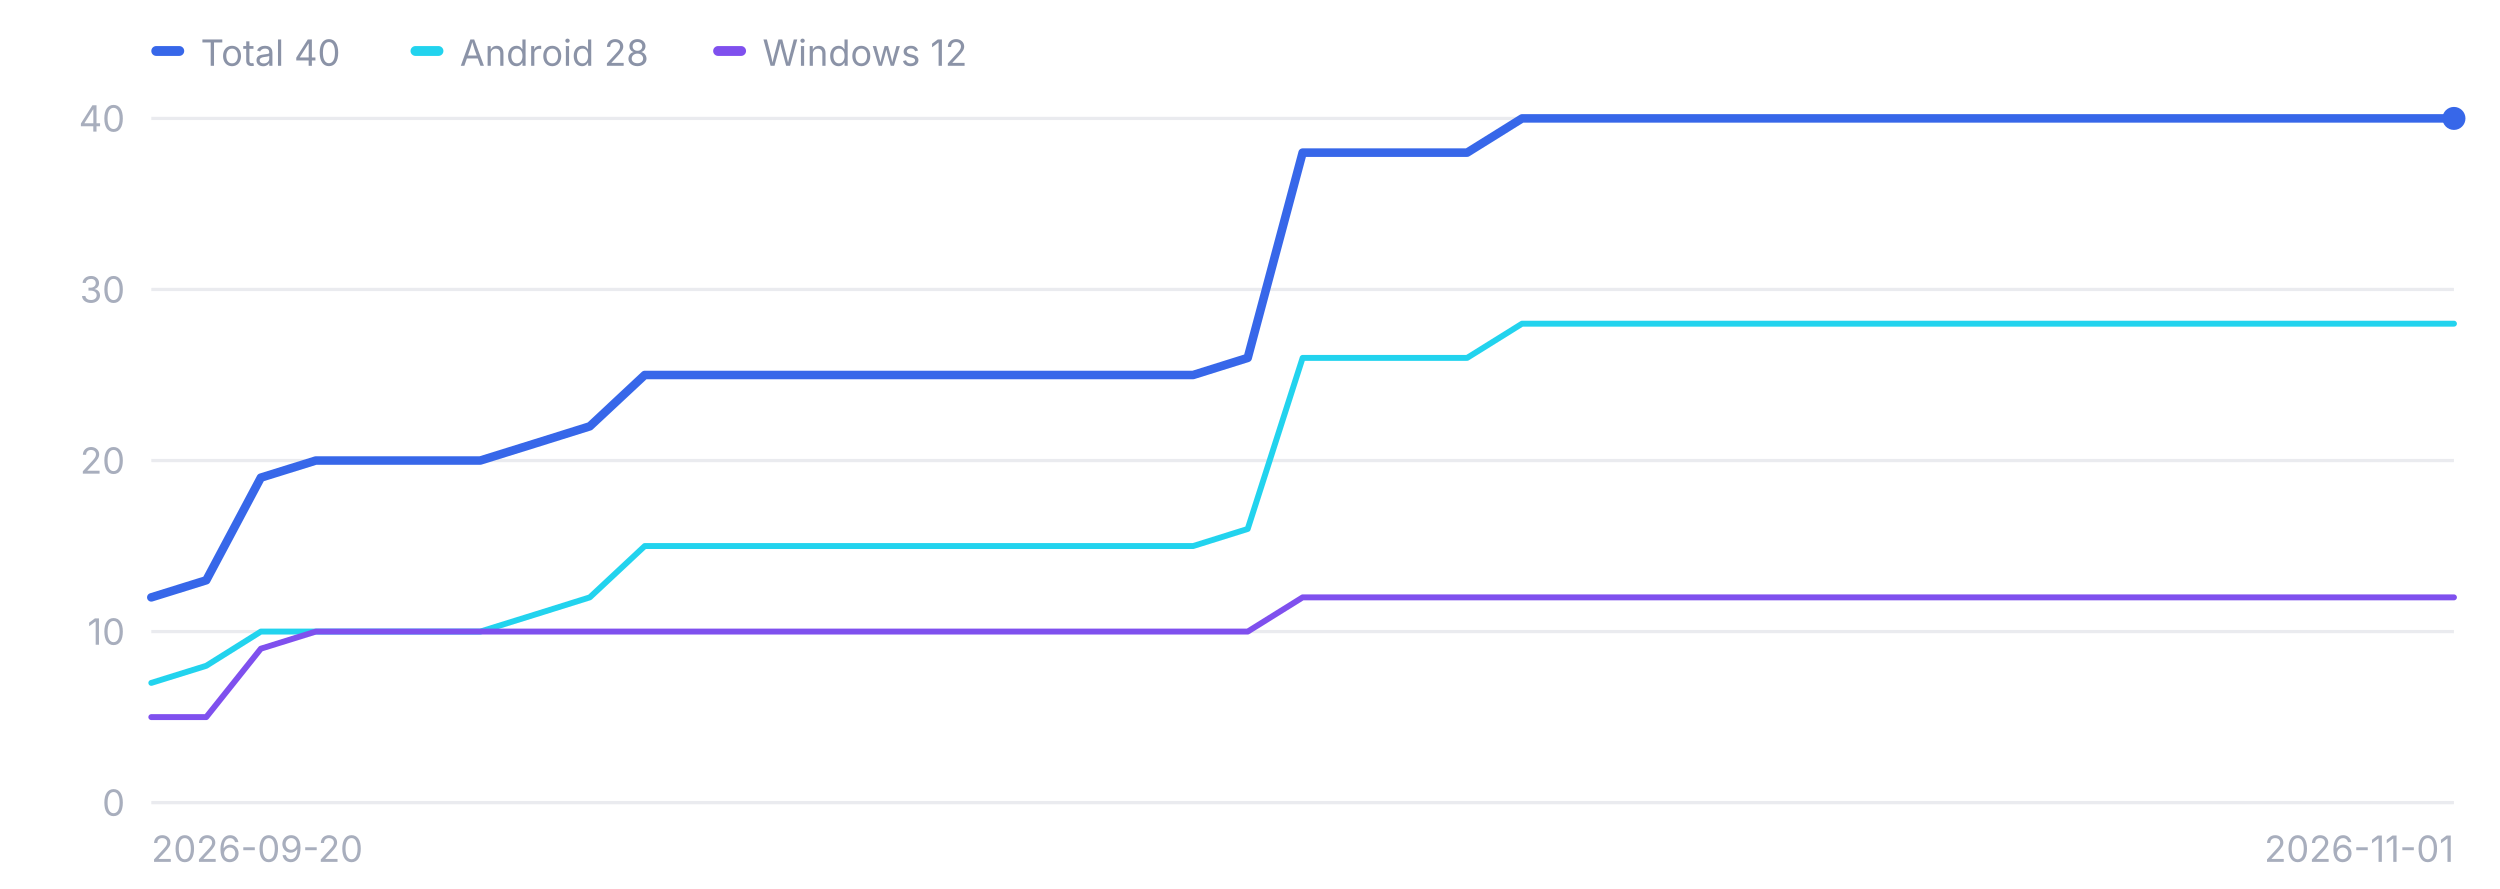
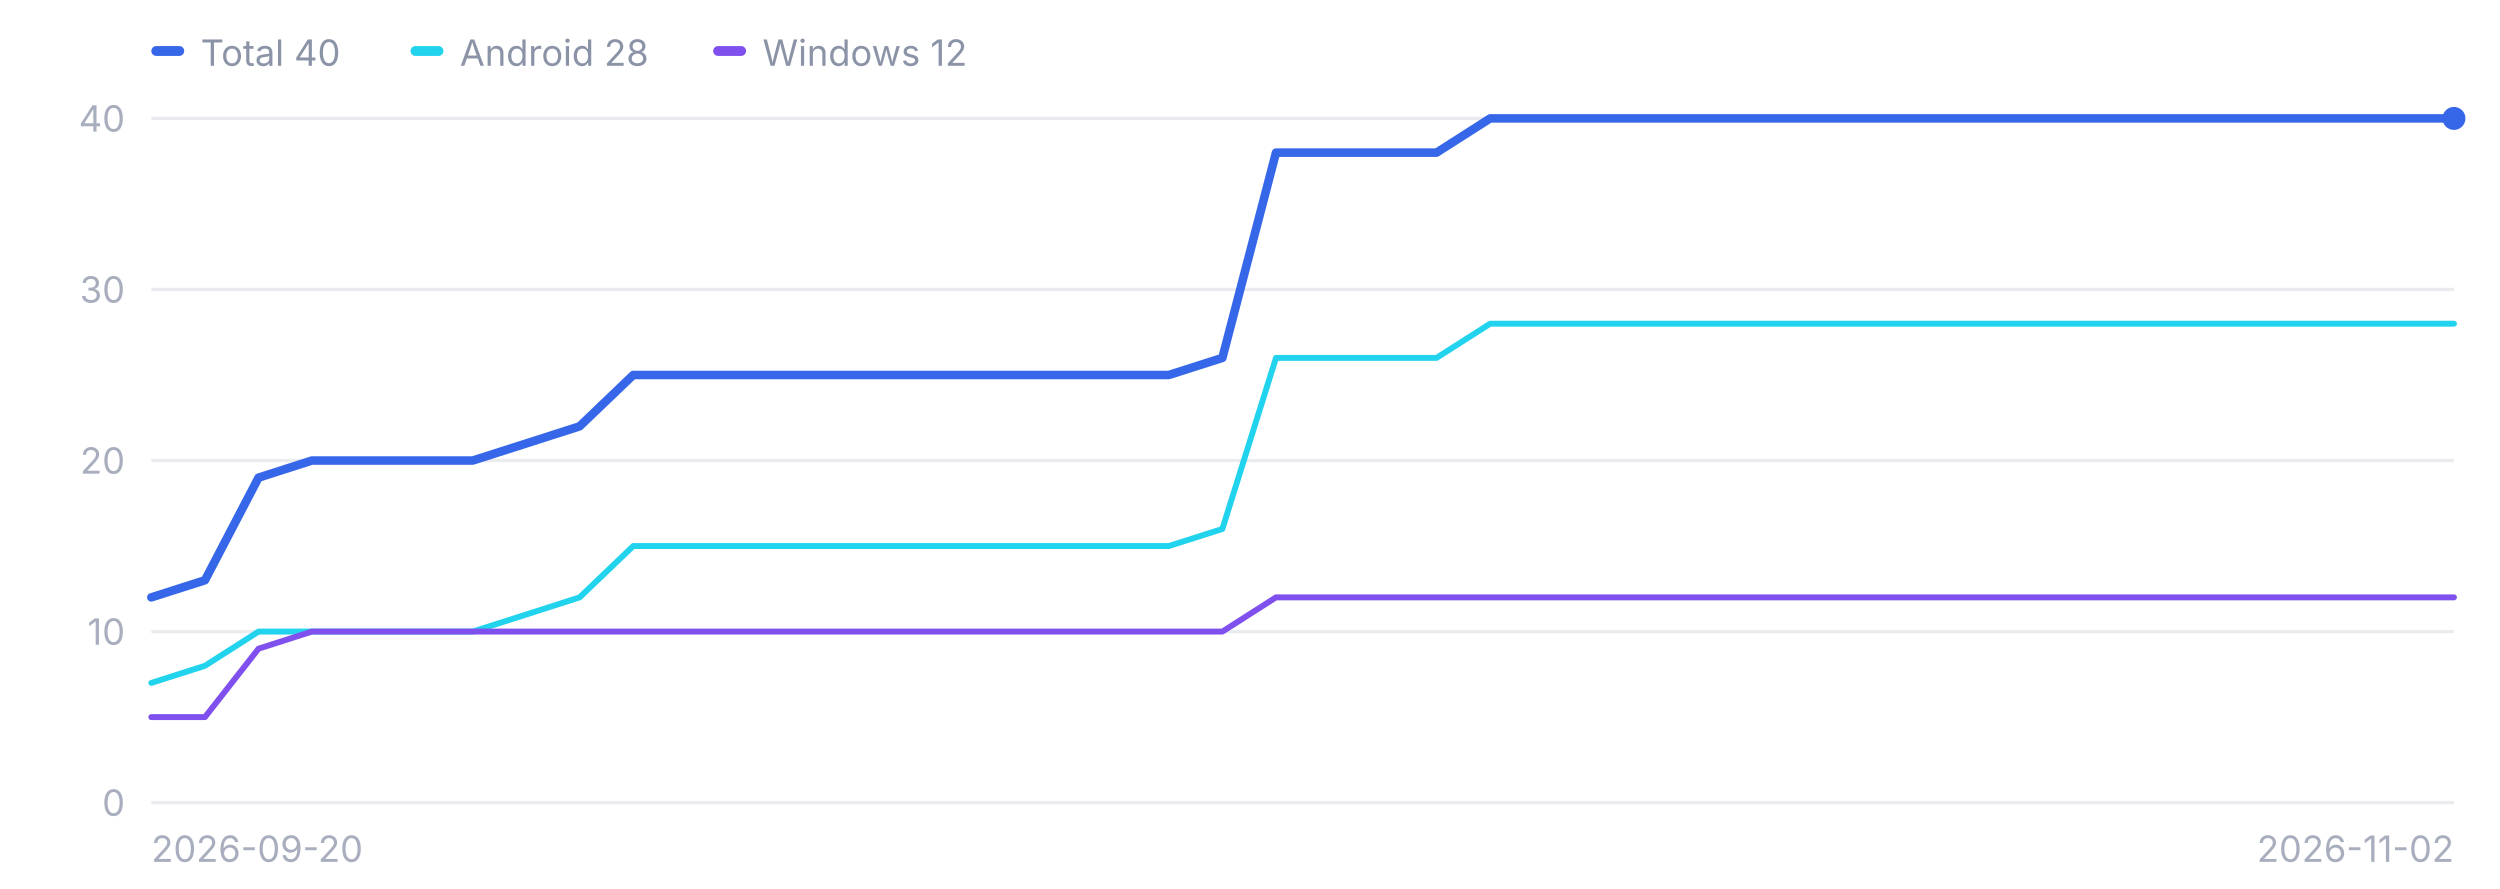
<svg xmlns="http://www.w3.org/2000/svg" width="760" height="270" viewBox="0 0 760 270" role="img" aria-label="CubePilot downloads over time. Latest total 40.">
  <style>text{font-family:system-ui,-apple-system,Segoe UI,sans-serif}</style>
  <line x1="46" y1="244.0" x2="746" y2="244.0" stroke="#8b93a7" stroke-opacity="0.18" stroke-width="1" />
  <text x="38" y="248.0" text-anchor="end" font-size="11" fill="#8b93a7" fill-opacity="0.75">0</text>
  <line x1="46" y1="192.0" x2="746" y2="192.0" stroke="#8b93a7" stroke-opacity="0.18" stroke-width="1" />
  <text x="38" y="196.0" text-anchor="end" font-size="11" fill="#8b93a7" fill-opacity="0.75">10</text>
  <line x1="46" y1="140.0" x2="746" y2="140.0" stroke="#8b93a7" stroke-opacity="0.18" stroke-width="1" />
  <text x="38" y="144.0" text-anchor="end" font-size="11" fill="#8b93a7" fill-opacity="0.75">20</text>
  <line x1="46" y1="88.0" x2="746" y2="88.0" stroke="#8b93a7" stroke-opacity="0.18" stroke-width="1" />
  <text x="38" y="92.0" text-anchor="end" font-size="11" fill="#8b93a7" fill-opacity="0.75">30</text>
  <line x1="46" y1="36.0" x2="746" y2="36.0" stroke="#8b93a7" stroke-opacity="0.18" stroke-width="1" />
  <text x="38" y="40.0" text-anchor="end" font-size="11" fill="#8b93a7" fill-opacity="0.75">40</text>
-   <polyline points="46.0,207.6 62.7,202.4 79.3,192.0 96.0,192.0 112.7,192.0 129.3,192.0 146.0,192.0 162.7,186.8 179.3,181.6 196.0,166.0 212.7,166.0 229.3,166.0 246.0,166.0 262.7,166.0 279.3,166.0 296.0,166.0 312.7,166.0 329.3,166.0 346.0,166.0 362.7,166.0 379.3,160.8 396.0,108.8 412.7,108.8 429.3,108.8 446.0,108.8 462.7,98.4 479.3,98.4 496.0,98.4 512.7,98.4 529.3,98.4 546.0,98.4 562.7,98.4 579.3,98.4 596.0,98.4 612.7,98.4 629.3,98.4 646.0,98.4 662.7,98.4 679.3,98.4 696.0,98.4 712.7,98.4 729.3,98.4 746.0,98.4" fill="none" stroke="#22D3EE" stroke-width="1.8" stroke-linejoin="round" stroke-linecap="round" />
-   <polyline points="46.0,218.0 62.7,218.0 79.3,197.2 96.0,192.0 112.7,192.0 129.3,192.0 146.0,192.0 162.7,192.0 179.3,192.0 196.0,192.0 212.7,192.0 229.3,192.0 246.0,192.0 262.7,192.0 279.3,192.0 296.0,192.0 312.7,192.0 329.3,192.0 346.0,192.0 362.7,192.0 379.3,192.0 396.0,181.6 412.7,181.6 429.3,181.6 446.0,181.6 462.7,181.6 479.3,181.6 496.0,181.6 512.7,181.6 529.3,181.6 546.0,181.6 562.7,181.6 579.3,181.6 596.0,181.6 612.7,181.6 629.3,181.6 646.0,181.6 662.7,181.6 679.3,181.6 696.0,181.6 712.7,181.6 729.3,181.6 746.0,181.6" fill="none" stroke="#7F50EE" stroke-width="1.8" stroke-linejoin="round" stroke-linecap="round" />
-   <polyline points="46.0,181.6 62.7,176.4 79.3,145.2 96.0,140.0 112.7,140.0 129.3,140.0 146.0,140.0 162.7,134.8 179.3,129.6 196.0,114.0 212.7,114.0 229.3,114.0 246.0,114.0 262.7,114.0 279.3,114.0 296.0,114.0 312.7,114.0 329.3,114.0 346.0,114.0 362.7,114.0 379.3,108.8 396.0,46.4 412.7,46.4 429.3,46.4 446.0,46.4 462.7,36.0 479.3,36.0 496.0,36.0 512.7,36.0 529.3,36.0 546.0,36.0 562.7,36.0 579.3,36.0 596.0,36.0 612.7,36.0 629.3,36.0 646.0,36.0 662.7,36.0 679.3,36.0 696.0,36.0 712.7,36.0 729.3,36.0 746.0,36.0" fill="none" stroke="#3767E9" stroke-width="2.6" stroke-linejoin="round" stroke-linecap="round" />
+   <polyline points="46.0,207.6 62.3,202.4 78.6,192.0 94.8,192.0 111.1,192.0 127.4,192.0 143.7,192.0 160.0,186.8 176.2,181.6 192.5,166.0 208.8,166.0 225.1,166.0 241.3,166.0 257.6,166.0 273.9,166.0 290.2,166.0 306.5,166.0 322.7,166.0 339.0,166.0 355.3,166.0 371.6,160.8 387.9,108.8 404.1,108.8 420.4,108.8 436.7,108.8 453.0,98.4 469.3,98.4 485.5,98.4 501.8,98.4 518.1,98.4 534.4,98.4 550.7,98.4 566.9,98.4 583.2,98.4 599.5,98.4 615.8,98.4 632.0,98.4 648.3,98.4 664.6,98.4 680.9,98.4 697.2,98.4 713.4,98.4 729.7,98.4 746.0,98.4" fill="none" stroke="#22D3EE" stroke-width="1.8" stroke-linejoin="round" stroke-linecap="round" />
+   <polyline points="46.0,218.0 62.3,218.0 78.6,197.2 94.8,192.0 111.1,192.0 127.4,192.0 143.7,192.0 160.0,192.0 176.2,192.0 192.5,192.0 208.8,192.0 225.1,192.0 241.3,192.0 257.6,192.0 273.9,192.0 290.2,192.0 306.5,192.0 322.7,192.0 339.0,192.0 355.3,192.0 371.6,192.0 387.9,181.6 404.1,181.6 420.4,181.6 436.7,181.6 453.0,181.6 469.3,181.6 485.5,181.6 501.8,181.6 518.1,181.6 534.4,181.6 550.7,181.6 566.9,181.6 583.2,181.6 599.5,181.6 615.8,181.6 632.0,181.6 648.3,181.6 664.6,181.6 680.9,181.6 697.2,181.6 713.4,181.6 729.7,181.6 746.0,181.6" fill="none" stroke="#7F50EE" stroke-width="1.8" stroke-linejoin="round" stroke-linecap="round" />
+   <polyline points="46.0,181.6 62.3,176.4 78.6,145.2 94.8,140.0 111.1,140.0 127.4,140.0 143.7,140.0 160.0,134.8 176.2,129.6 192.5,114.0 208.8,114.0 225.1,114.0 241.3,114.0 257.6,114.0 273.9,114.0 290.2,114.0 306.5,114.0 322.7,114.0 339.0,114.0 355.3,114.0 371.6,108.8 387.9,46.4 404.1,46.4 420.4,46.4 436.7,46.4 453.0,36.0 469.3,36.0 485.5,36.0 501.8,36.0 518.1,36.0 534.4,36.0 550.7,36.0 566.9,36.0 583.2,36.0 599.5,36.0 615.8,36.0 632.0,36.0 648.3,36.0 664.6,36.0 680.9,36.0 697.2,36.0 713.4,36.0 729.7,36.0 746.0,36.0" fill="none" stroke="#3767E9" stroke-width="2.6" stroke-linejoin="round" stroke-linecap="round" />
  <circle cx="746.0" cy="36.0" r="3.5" fill="#3767E9" />
  <text x="46" y="262" font-size="11" fill="#8b93a7" fill-opacity="0.75">2026-09-20</text>
-   <text x="746" y="262" text-anchor="end" font-size="11" fill="#8b93a7" fill-opacity="0.75">2026-11-01</text>
+   <text x="746" y="262" text-anchor="end" font-size="11" fill="#8b93a7" fill-opacity="0.75">2026-11-02</text>
  <rect x="46" y="14" width="10" height="3" rx="1.5" fill="#3767E9" />
  <text x="61" y="20" font-size="11" fill="#8b93a7">Total 40</text>
  <rect x="124.8" y="14" width="10" height="3" rx="1.5" fill="#22D3EE" />
  <text x="139.8" y="20" font-size="11" fill="#8b93a7">Android 28</text>
  <rect x="216.8" y="14" width="10" height="3" rx="1.5" fill="#7F50EE" />
  <text x="231.8" y="20" font-size="11" fill="#8b93a7">Windows 12</text>
</svg>
